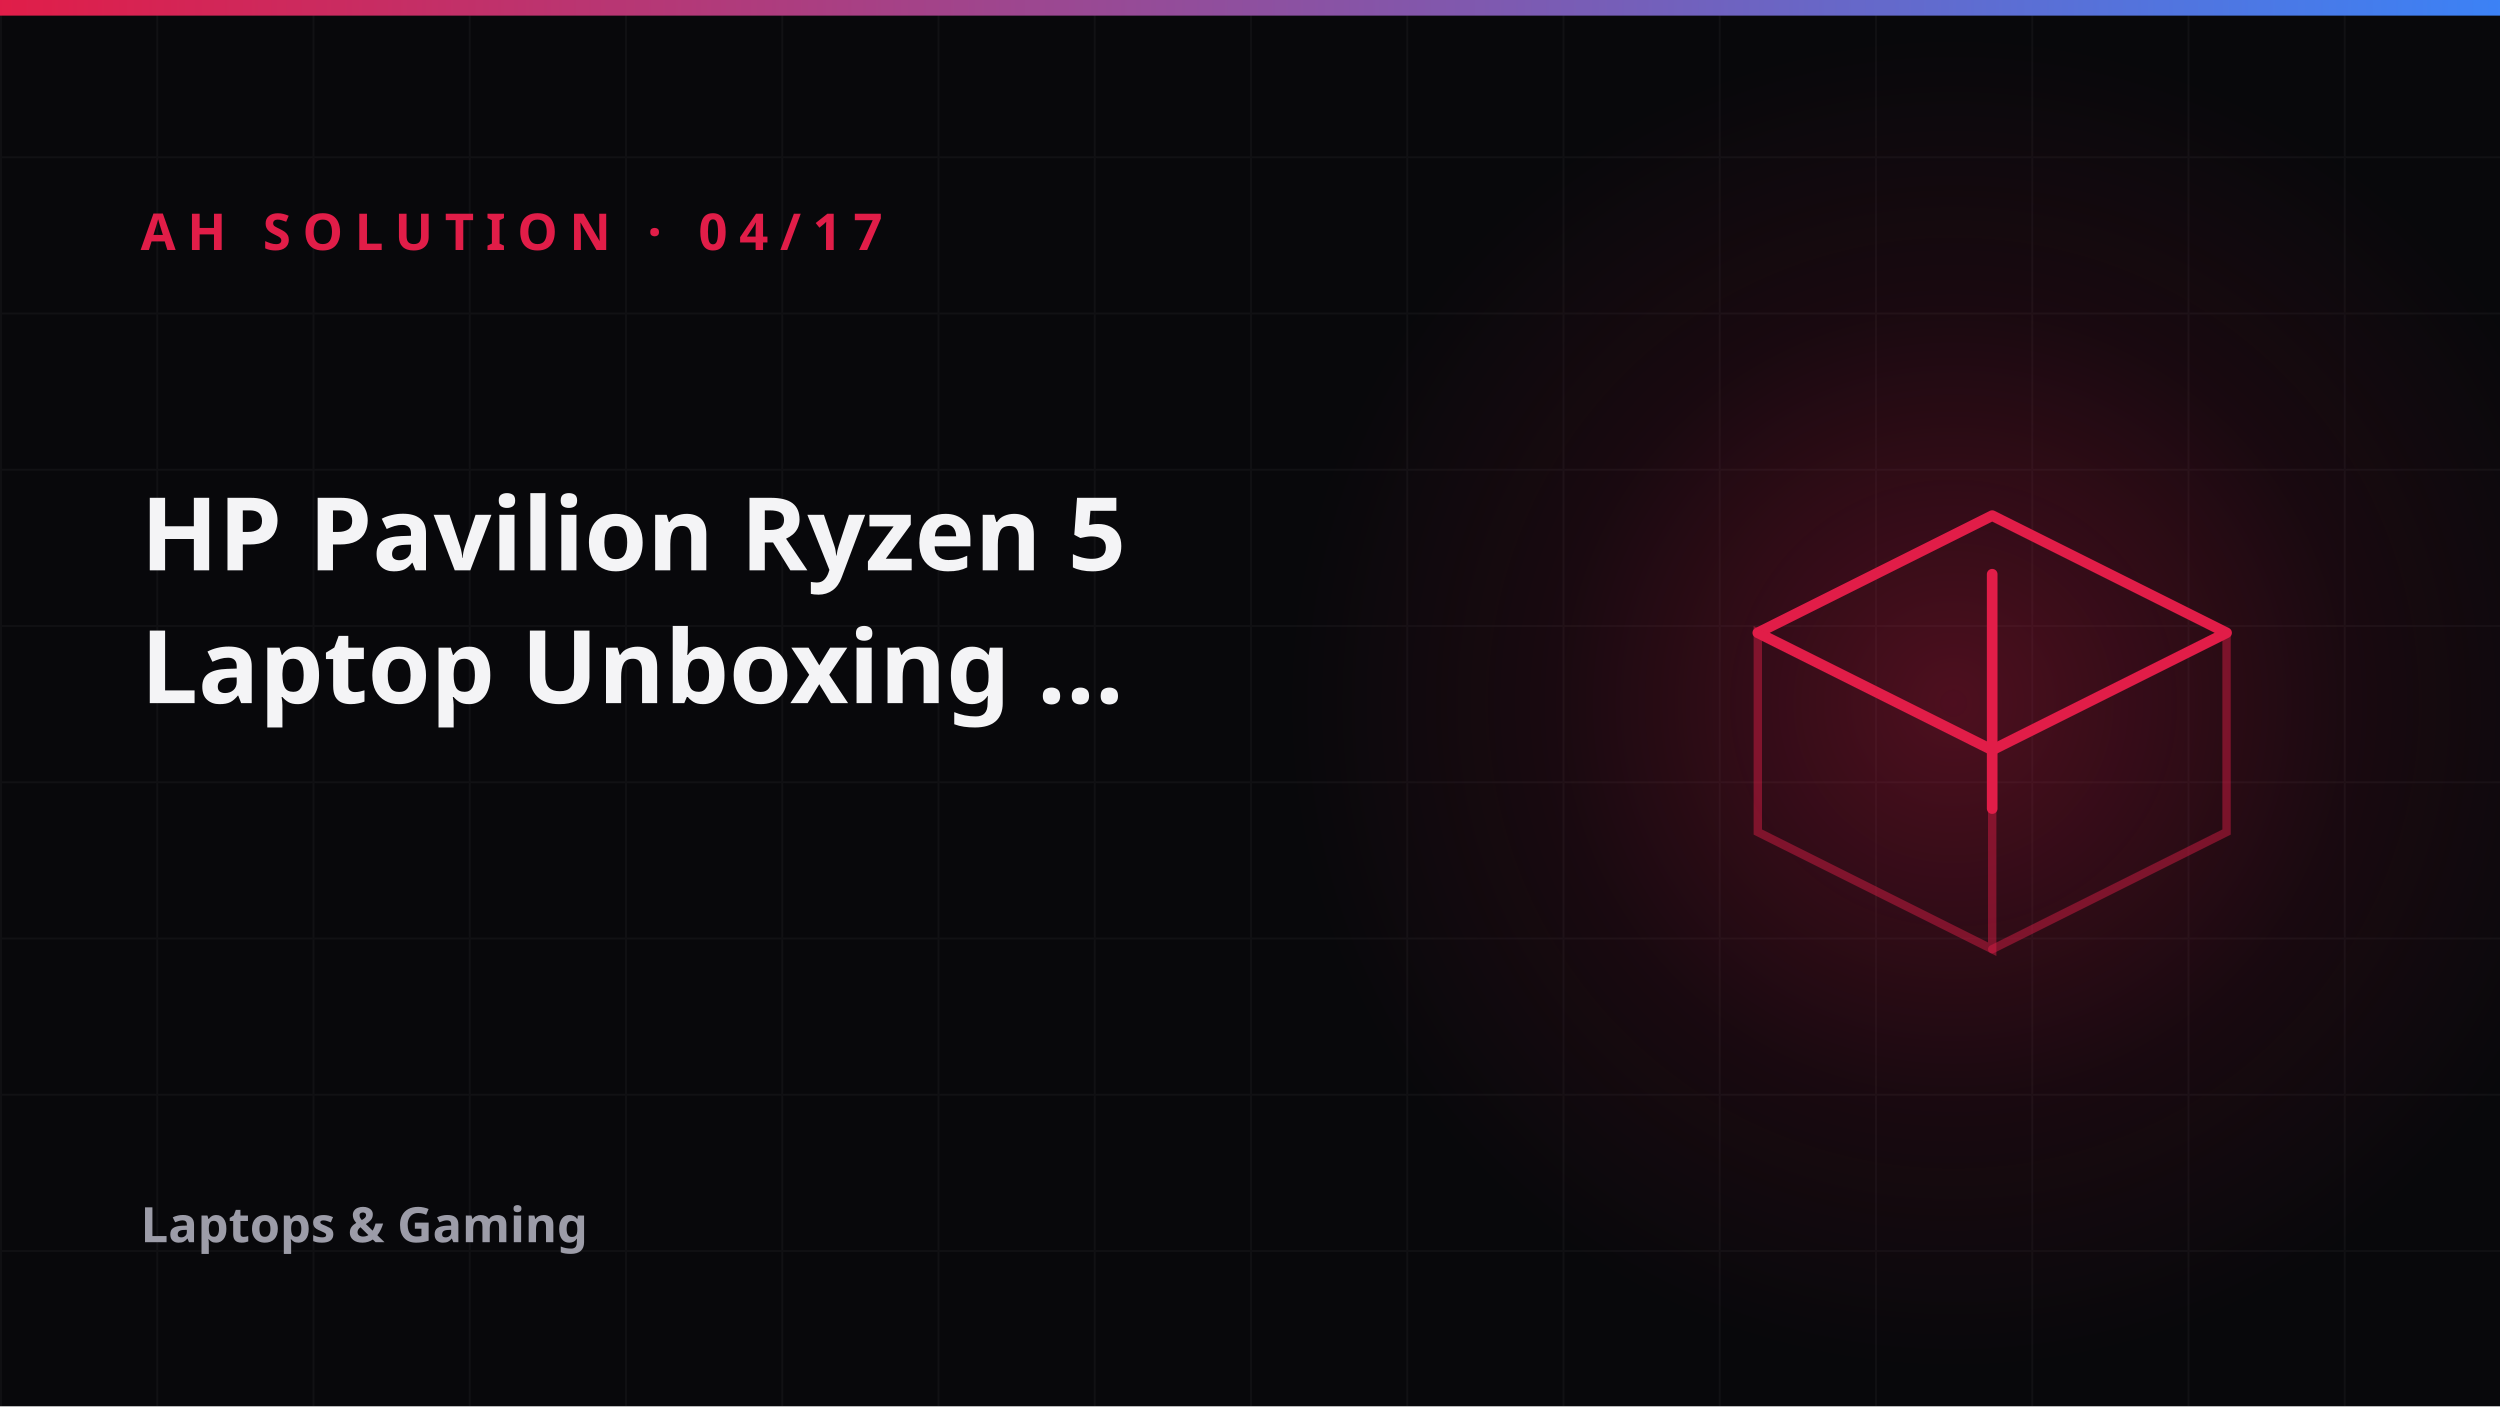
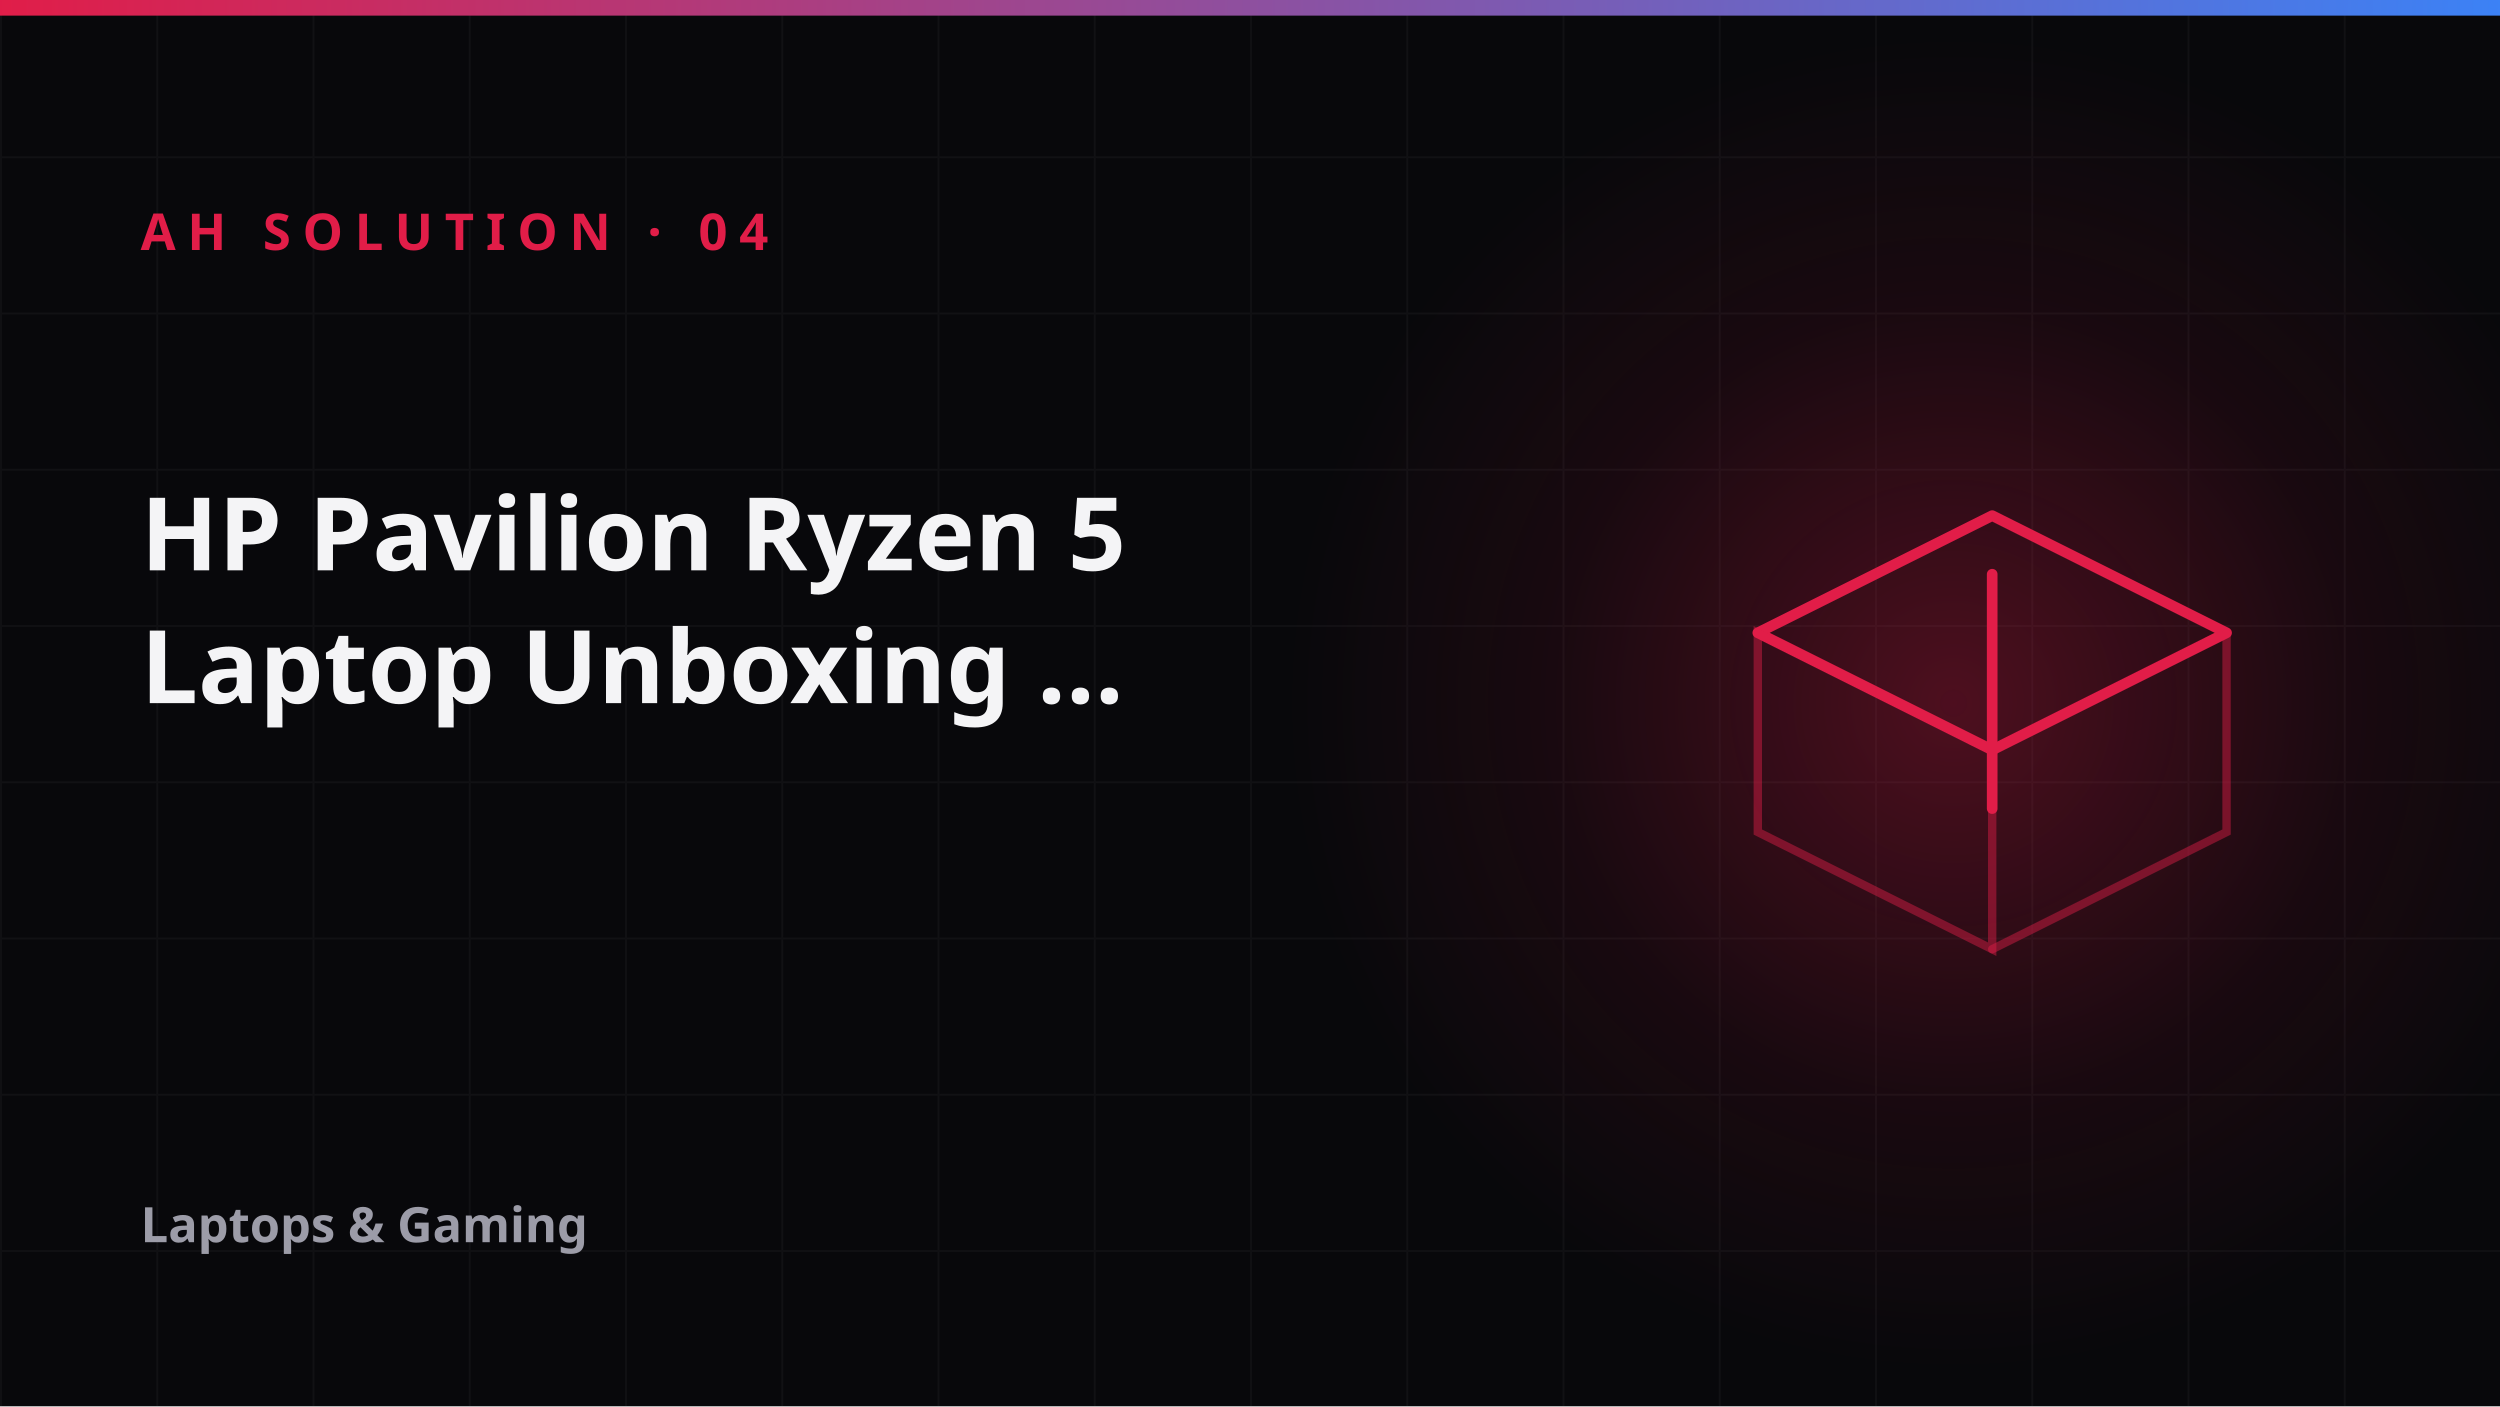
<svg xmlns="http://www.w3.org/2000/svg" width="640" height="360" viewBox="0 0 640 360" role="img" aria-label="AH Solution card thumbnail — HP Pavilion Ryzen 5 Laptop Unboxing: What to Check">
  <defs>
    <radialGradient id="glow" cx="50%" cy="50%" r="50%">
      <stop offset="0%" stop-color="#E11D48" stop-opacity="0.32" />
      <stop offset="60%" stop-color="#E11D48" stop-opacity="0.08" />
      <stop offset="100%" stop-color="#E11D48" stop-opacity="0" />
    </radialGradient>
    <linearGradient id="bar" x1="0" y1="0" x2="1" y2="0">
      <stop offset="0%" stop-color="#E11D48" />
      <stop offset="100%" stop-color="#3B82F6" />
    </linearGradient>
    <pattern id="grid" width="40" height="40" patternUnits="userSpaceOnUse">
      <path d="M40 0H0V40" fill="none" stroke="#FFFFFF" stroke-opacity="0.035" stroke-width="1" />
    </pattern>
  </defs>
  <rect width="640" height="360" fill="#08080B" />
  <rect width="640" height="360" fill="url(#grid)" />
  <circle cx="500" cy="180" r="170" fill="url(#glow)" />
  <rect x="0" y="0" width="640" height="4" fill="url(#bar)" />
-   <text x="36" y="64" font-family="Manrope, 'Segoe UI', system-ui, sans-serif" font-size="13" font-weight="700" letter-spacing="3" fill="#E11D48">AH SOLUTION · 04/17</text>
+   <text x="36" y="64" font-family="Manrope, 'Segoe UI', system-ui, sans-serif" font-size="13" font-weight="700" letter-spacing="3" fill="#E11D48">AH SOLUTION · 04</text>
  <text x="36" y="146" font-family="Manrope, 'Segoe UI', system-ui, sans-serif" font-size="26" font-weight="800" fill="#F4F4F6">HP Pavilion Ryzen 5</text>
  <text x="36" y="180" font-family="Manrope, 'Segoe UI', system-ui, sans-serif" font-size="26" font-weight="800" fill="#F4F4F6">Laptop Unboxing …</text>
  <text x="36" y="318" font-family="Manrope, 'Segoe UI', system-ui, sans-serif" font-size="12.5" font-weight="600" fill="#9C9CA8">Laptops &amp; Gaming</text>
  <path d="M450 162 l60 -30 l60 30 l-60 30 Z" fill="none" stroke="#E11D48" stroke-width="2.727" stroke-linecap="round" stroke-linejoin="round" />
  <path d="M450 162 v51 l60 30 v-51 Z" fill="none" stroke="#E11D48" stroke-opacity="0.45" stroke-width="2.143" stroke-linecap="round" />
  <path d="M570 162 v51 l-60 30" fill="none" stroke="#E11D48" stroke-opacity="0.45" stroke-width="2.143" stroke-linecap="round" />
  <path d="M510 147 v60" fill="none" stroke="#E11D48" stroke-width="2.727" stroke-linecap="round" stroke-linejoin="round" />
</svg>
